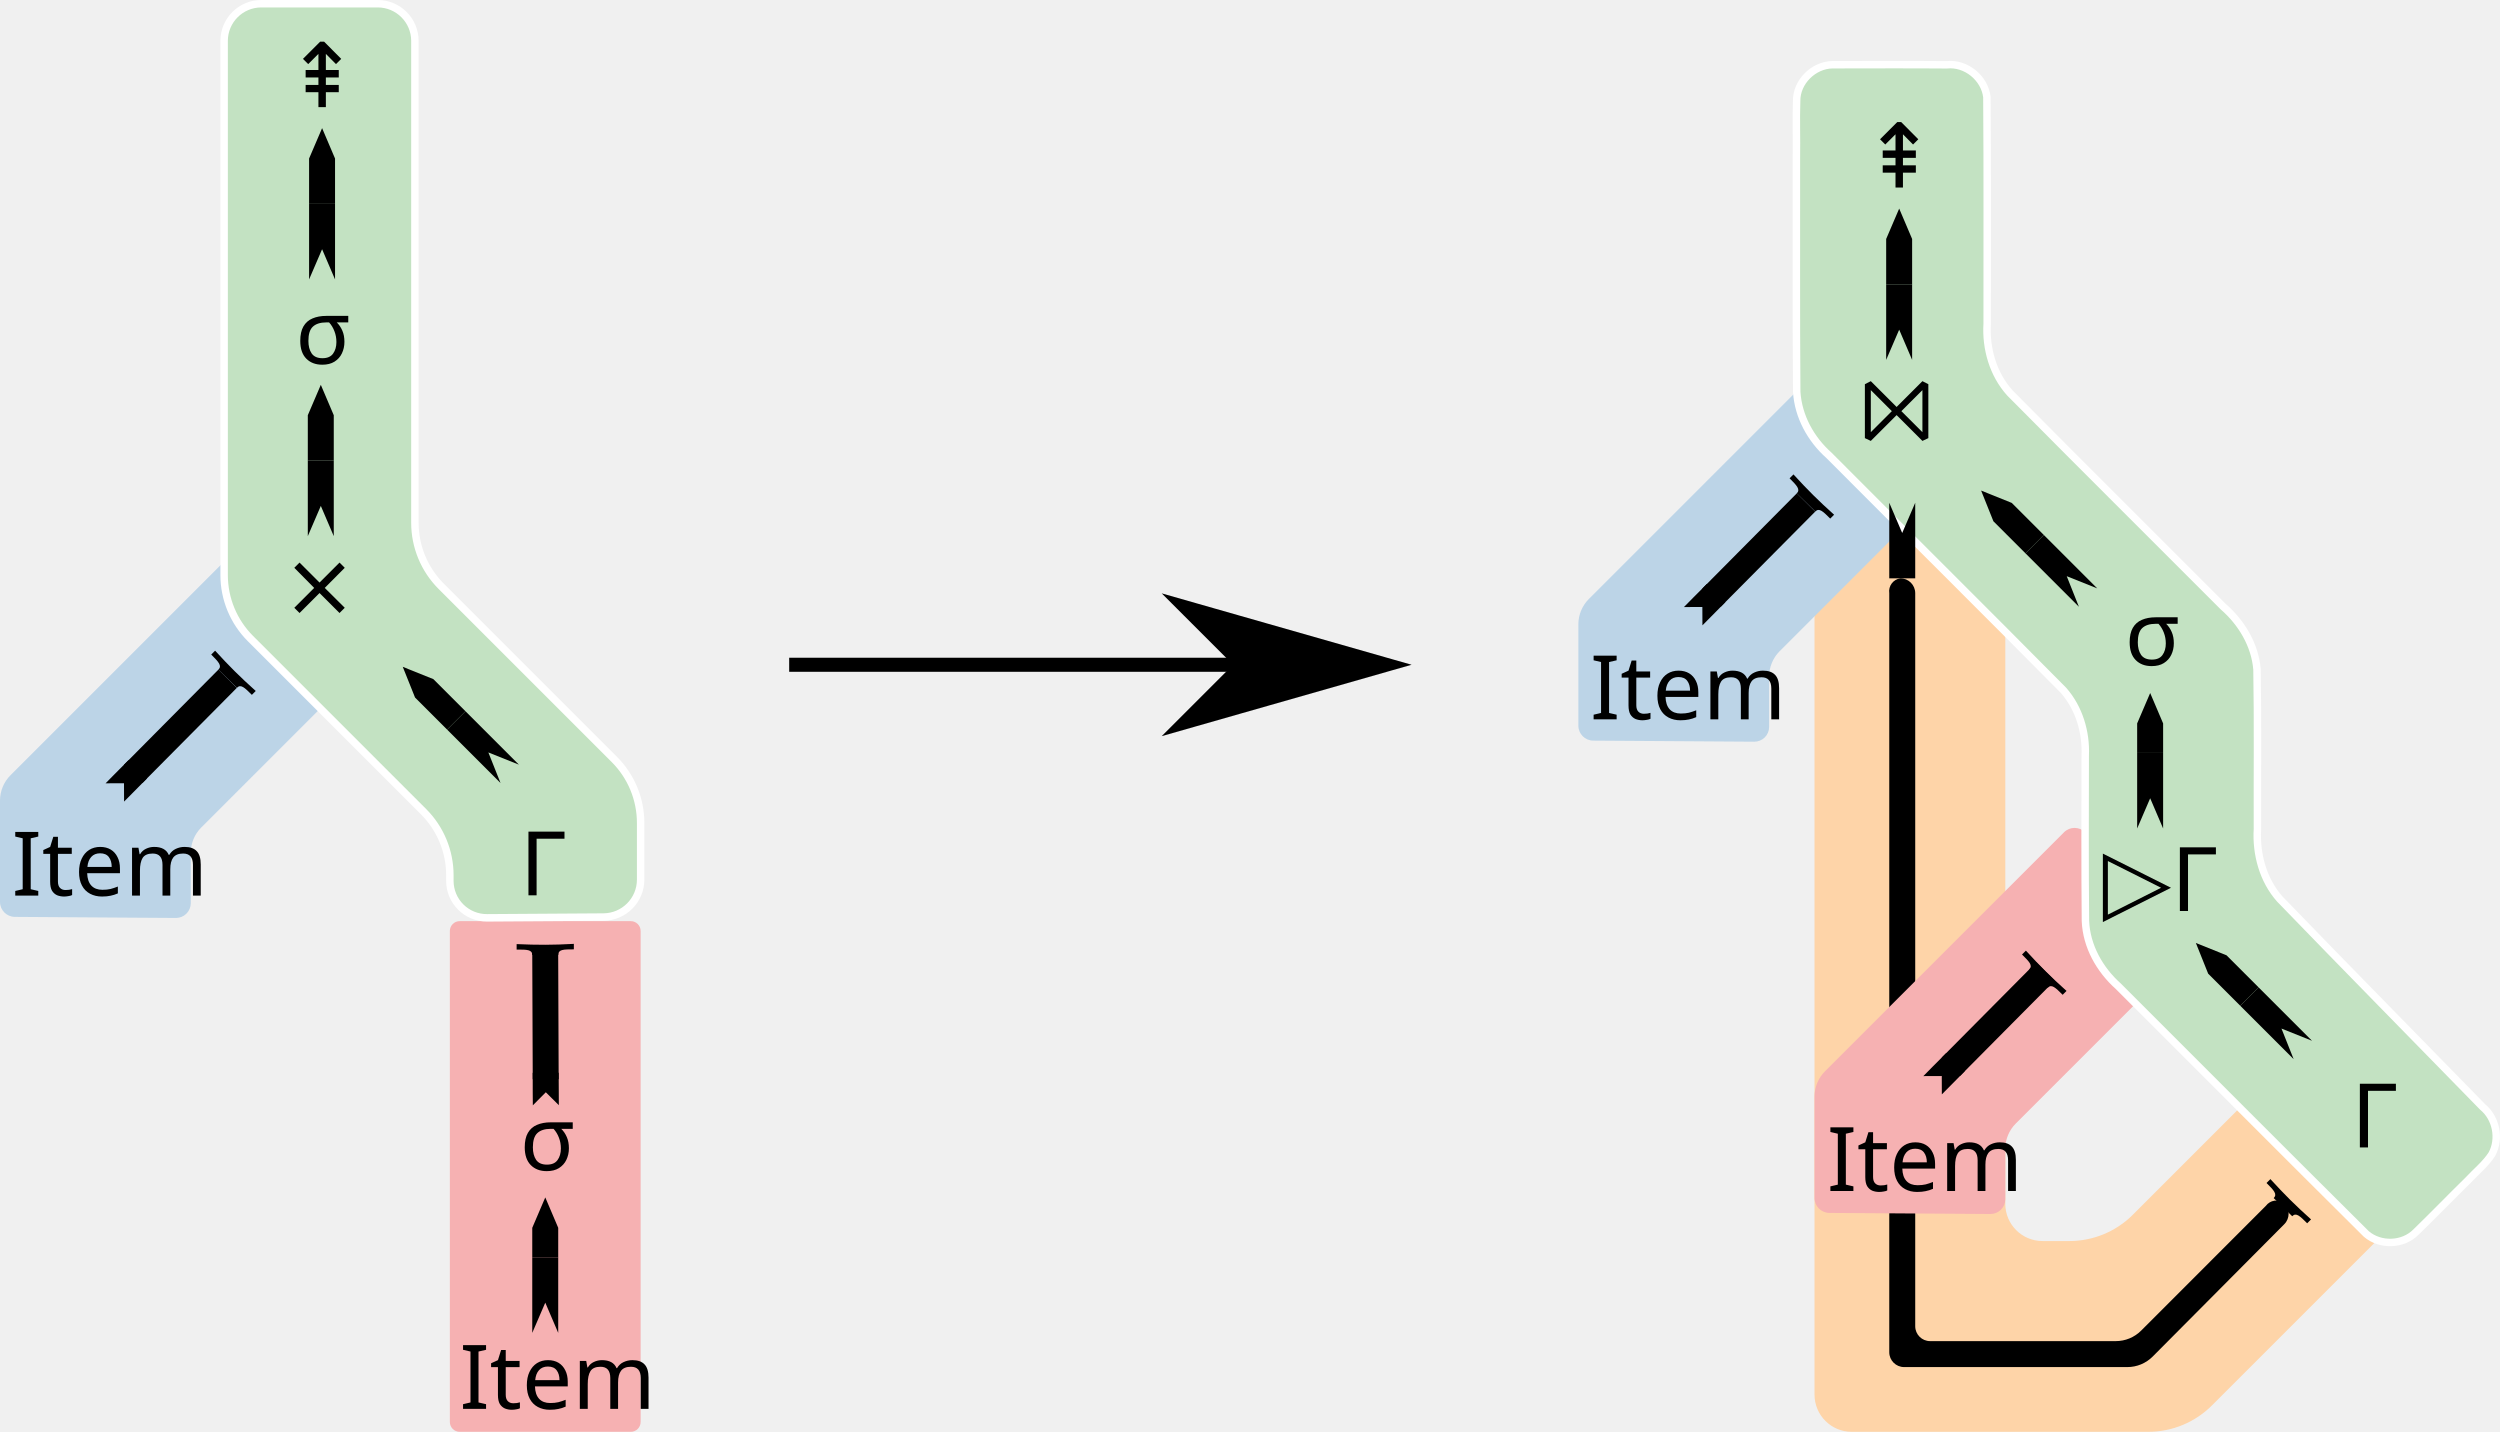
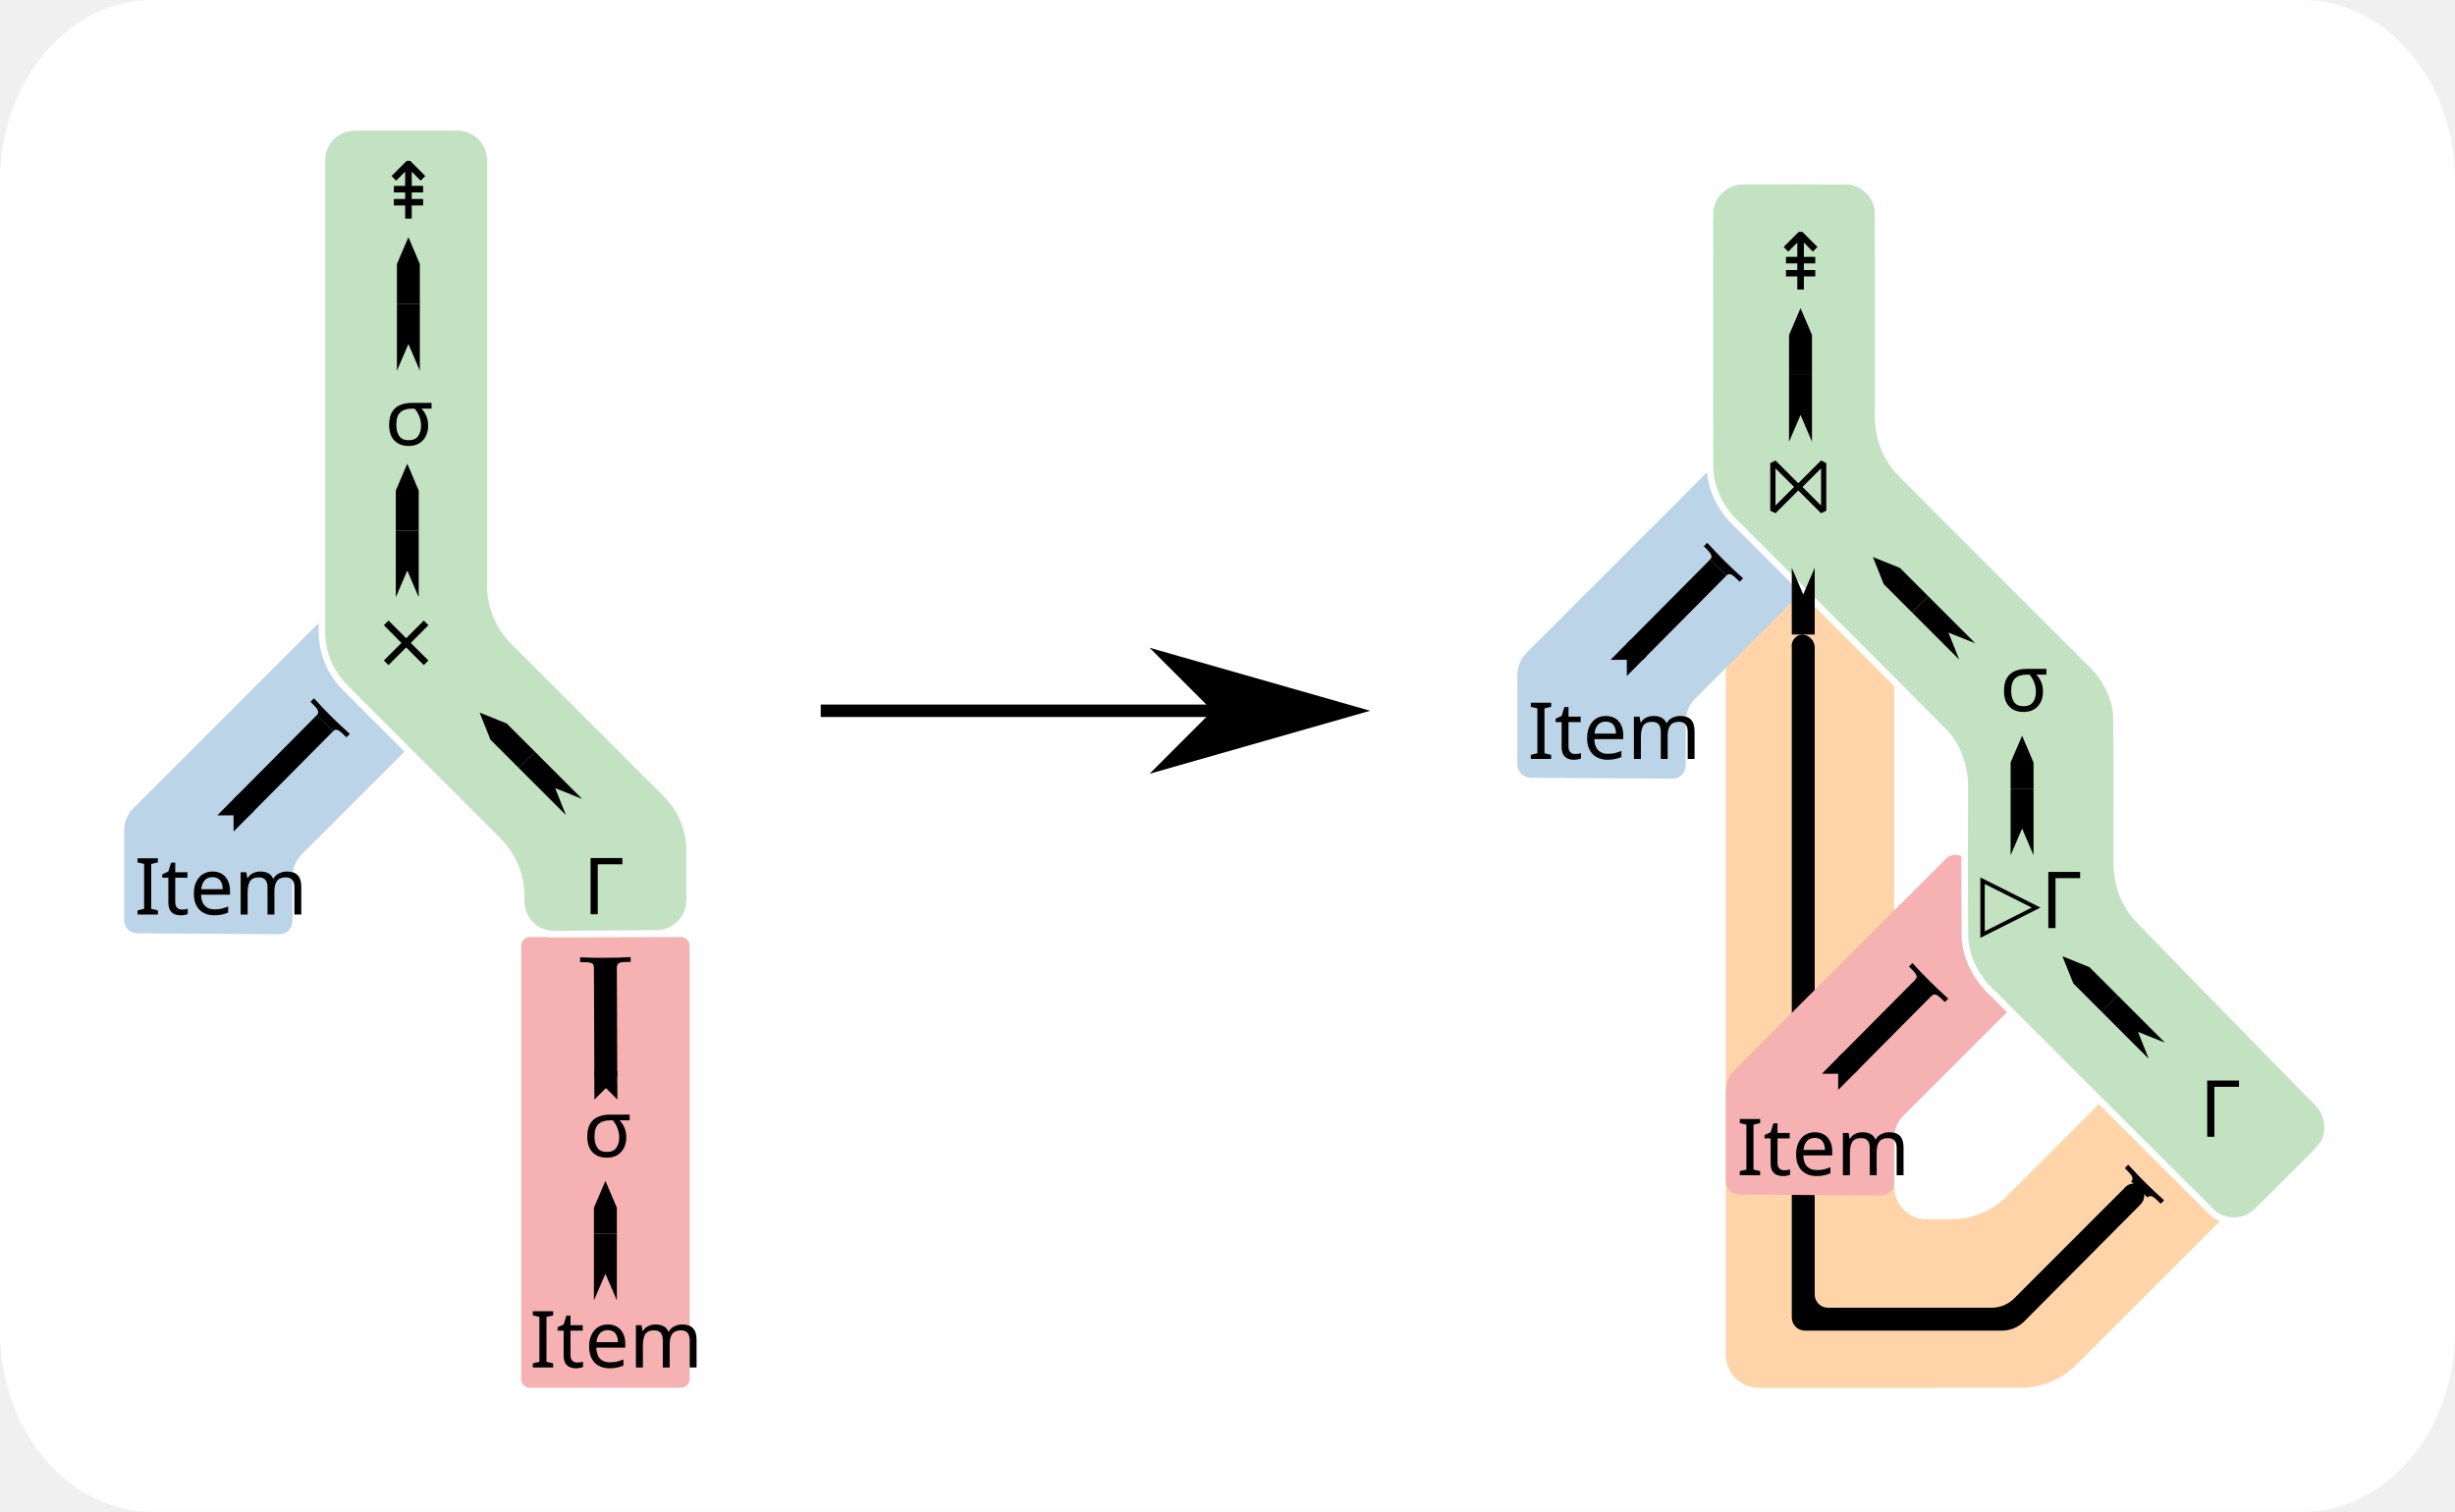
- <svg xmlns="http://www.w3.org/2000/svg" width="88.918mm" height="50.926mm" viewBox="0 0 88.918 50.926" version="1.1" id="svg8">
+ <svg xmlns="http://www.w3.org/2000/svg" width="98.918mm" height="60.926mm" viewBox="0 0 98.918 60.926" version="1.1" id="svg8">
  <defs id="defs2">
    <marker style="overflow:visible" id="Arrow1Lend" refX="0" refY="0" orient="auto">
      <path transform="matrix(-0.8,0,0,-0.8,-10,0)" style="fill:#000000;fill-opacity:1;fill-rule:evenodd;stroke:#000000;stroke-width:1pt;stroke-opacity:1" d="M 0,0 5,-5 -12.5,0 5,5 Z" id="path1453" />
    </marker>
  </defs>
-   <g id="layer1" transform="translate(-53.16135,-79.2604)">
+   <g id="layer1" transform="translate(-48.16143,-74.26021)">
    <g id="g1116" transform="matrix(0.2645833,0,0,0.2645833,14.15141,65.65692)">
+       <rect style="fill:#ffffff;fill-opacity:1;stroke:none;stroke-width:1.872;stroke-linejoin:round;-inkscape-stroke:none;paint-order:markers fill stroke" id="rect1" width="373.863" height="230.272" x="128.542" y="32.516" rx="23.258" ry="27.534" />
      <g id="g1446" transform="translate(359.6143,59.599)">
        <path id="rect3714" style="fill:#fed4a8;fill-opacity:1;fill-rule:evenodd;stroke:none;stroke-width:36.582;stroke-linecap:round;stroke-linejoin:round;paint-order:stroke markers fill" d="m 31.745,49.49 0,116.979 v 12.822 a 5,5 44.999 0 0 5,5 l 39.879,-0.002 a 12.072,12.072 157.5 0 0 8.536,-3.536 l 28.429,-28.427 a 5,5 89.999 0 0 -9e-5,-7.071 l -11.063,-11.062 a 5,5 179.998 0 0 -7.071,1.9e-4 l -20.917,20.917 a 12.071,12.071 157.5 0 1 -8.536,3.536 h -3.611 a 5,5 45 0 1 -5,-5 V 49.49 a 5,5 45 0 0 -5,-5 H 36.745 a 5,5 135 0 0 -5,5 z M 81.622,184.29 c 0.003,-0.646 0.001,-0.001 0,0 z" />
        <path id="rect5619" style="fill:#000000;fill-opacity:1;fill-rule:evenodd;stroke:none;stroke-width:3.486;stroke-linecap:round;stroke-linejoin:round;stroke-dasharray:none;paint-order:stroke markers fill" d="m 41.793,71.558 0,102.031 a 2,2 45 0 0 2,2 h 30.004 a 4.809,4.809 157.418 0 0 3.41,-1.418 l 17.687,-17.789 a 2.007,2.007 89.93 0 0 -0.004,-2.833 1.762,1.762 171.684 0 0 -2.467,0.361 l -16.766,16.774 a 4.827,4.827 157.493 0 1 -3.414,1.415 H 47.283 a 2,2 45 0 1 -2,-2 l 0,-98.541 a 2,2 45 0 0 -2,-2 1.764,1.764 126.69 0 0 -1.49,2 z" />
        <path style="fill:#f6b1b2;fill-opacity:1;stroke:none;stroke-width:1px;stroke-linecap:butt;stroke-linejoin:miter;stroke-opacity:1" d="m -304.681,21.465 -32.127,32.127 a 4.828,4.828 112.5 0 0 -1.414,3.414 l 0,13.617 a 2.013,2.013 45.192 0 0 2,2.013 l 21.645,0.145 a 1.987,1.987 135.192 0 0 2,-1.987 v -6.766 a 4.828,4.828 112.5 0 1 1.414,-3.414 l 22.816,-22.816 a 2,2 90 0 0 0,-2.828 l -13.506,-13.506 a 2,2 4.3273286e-6 0 0 -2.828,0 z" transform="translate(369.9667,82.2298)" id="path4148-4" class="UnoptimicedTransforms" />
        <path style="fill:#bcd4e7;fill-opacity:1;stroke:none;stroke-width:1px;stroke-linecap:butt;stroke-linejoin:miter;stroke-opacity:1" d="m -304.681,21.465 -32.127,32.127 a 4.828,4.828 112.5 0 0 -1.414,3.414 l 0,13.617 a 2.013,2.013 45.192 0 0 2,2.013 l 21.645,0.145 a 1.987,1.987 135.192 0 0 2,-1.987 v -6.766 a 4.828,4.828 112.5 0 1 1.414,-3.414 l 22.816,-22.816 a 2,2 90 0 0 0,-2.828 l -13.506,-13.506 a 2,2 4.3273286e-6 0 0 -2.828,0 z" transform="translate(338.2217,18.7398)" id="path4148" class="UnoptimicedTransforms" />
        <path id="rect3714-4-7-6" style="fill:#c3e2c2;fill-opacity:1;fill-rule:evenodd;stroke:none;stroke-width:29.825;stroke-linecap:round;stroke-linejoin:round;paint-order:stroke markers fill" d="M 29.302,5.502 V 43.649 a 12.071,12.071 67.5 0 0 3.536,8.536 l 31.741,31.741 a 12.071,12.071 67.5 0 1 3.536,8.536 v 22.467 a 12.071,12.071 67.5 0 0 3.536,8.536 l 33.931,33.931 a 5,5 1.2262891e-5 0 0 7.071,0 l 9.263,-9.263 a 5.057,5.057 90.324 0 0 0.04,-7.111 L 94.772,113.217 A 12.267,12.267 67.824 0 1 91.276,104.641 V 82.956 A 12.071,12.071 67.5 0 0 87.741,74.42 L 58.482,45.161 A 12.071,12.071 67.5 0 1 54.946,36.626 V 5.502 a 5,5 45 0 0 -5,-5 H 34.302 a 5,5 135 0 0 -5,5 z" />
        <path id="rect3714-4-7-6-9" style="fill:none;fill-opacity:1;fill-rule:evenodd;stroke:#ffffff;stroke-width:1;stroke-linecap:round;stroke-linejoin:round;stroke-dasharray:none;paint-order:stroke markers fill" d="m 34.186,0.517 c -2.566,0.027 -4.884,2.304 -4.844,4.895 -0.088,2.476 0.011,4.957 -0.031,7.436 0.017,10.55 -0.044,21.101 0.043,31.65 0.2,3.285 1.886,6.349 4.323,8.518 10.5,10.54 21.07,21.015 31.532,31.593 2.099,2.392 3.064,5.617 2.927,8.77 -0.009,7.414 -0.046,14.831 0.028,22.245 0.138,3.395 1.919,6.543 4.422,8.775 11.109,11.098 22.19,22.227 33.331,33.292 1.879,1.613 4.942,1.52 6.687,-0.259 2.356,-2.288 4.64,-4.651 6.986,-6.95 1.078,-1.168 2.367,-2.181 3.225,-3.529 1.109,-2.07 0.564,-4.828 -1.246,-6.325 -9.086,-9.316 -18.222,-18.585 -27.264,-27.943 -2.277,-2.553 -3.222,-6.069 -3.02,-9.441 -0.027,-7.145 0.065,-14.293 -0.058,-21.436 -0.269,-3.294 -2.078,-6.298 -4.54,-8.441 C 77.127,63.786 67.52,54.251 58,44.631 c -2.256,-2.507 -3.247,-5.962 -3.045,-9.295 -0.013,-10.157 0.042,-20.316 -0.039,-30.472 -0.293,-2.558 -2.812,-4.622 -5.388,-4.336 -5.114,-0.042 -10.228,-0.015 -15.342,-0.01 z" />
        <g id="g5779-4" transform="rotate(-45,-15.96712,-202.3968)">
-           <polygon points="131.99,110.27 128.5,110.27 128.5,107.66 130.25,105.91 131.99,107.66 " id="polygon108-5-1-3" transform="matrix(1,0,0,2.335111,-303.1911,-152.7612)" />
-           <polygon points="128.5,150.61 131.99,150.61 131.99,153.22 131.99,154.96 130.25,153.22 128.5,154.96 128.5,153.22 " id="polygon110-7-3" transform="matrix(1,0,0,2.335111,-303.1911,-246.9596)" />
+           <polygon points="128.5,107.66 130.25,105.91 131.99,107.66 131.99,110.27 128.5,110.27 " id="polygon108-5-1-3" transform="matrix(1,0,0,2.335111,-303.1911,-152.7612)" />
+           <polygon points="131.99,153.22 131.99,154.96 130.25,153.22 128.5,154.96 128.5,153.22 128.5,150.61 131.99,150.61 " id="polygon110-7-3" transform="matrix(1,0,0,2.335111,-303.1911,-246.9596)" />
        </g>
        <g id="g5779-3" transform="rotate(-45,-103.8092,-197.9563)">
-           <polygon points="130.25,105.91 131.99,107.66 131.99,110.27 128.5,110.27 128.5,107.66 " id="polygon108-5-1-8" transform="matrix(1,0,0,2.335111,-303.1911,-152.7612)" />
-           <polygon points="128.5,150.61 131.99,150.61 131.99,153.22 131.99,154.96 130.25,153.22 128.5,154.96 128.5,153.22 " id="polygon110-7-60" transform="matrix(1,0,0,2.335111,-303.1911,-246.9596)" />
+           <polygon points="131.99,110.27 128.5,110.27 128.5,107.66 130.25,105.91 131.99,107.66 " id="polygon108-5-1-8" transform="matrix(1,0,0,2.335111,-303.1911,-152.7612)" />
+           <polygon points="131.99,153.22 131.99,154.96 130.25,153.22 128.5,154.96 128.5,153.22 128.5,150.61 131.99,150.61 " id="polygon110-7-60" transform="matrix(1,0,0,2.335111,-303.1911,-246.9596)" />
        </g>
-         <polygon points="131.99,107.66 131.99,110.27 128.5,110.27 128.5,107.66 130.25,105.91 " id="polygon108-5-1-8-8" transform="matrix(1,0,0,2.335111,-87.12293,-227.4568)" />
-         <polygon points="130.25,153.22 128.5,154.96 128.5,153.22 128.5,150.61 131.99,150.61 131.99,153.22 131.99,154.96 " id="polygon110-7-60-8" transform="matrix(1,0,0,2.335111,-87.12293,-321.6552)" />
-         <polygon points="128.5,154.96 128.5,153.22 128.5,150.61 131.99,150.61 131.99,153.22 131.99,154.96 130.25,153.22 " id="polygon110-7-60-8-7" transform="matrix(-1,0,0,-2.335111,173.7827,421.2495)" />
+         <polygon points="128.5,110.27 128.5,107.66 130.25,105.91 131.99,107.66 131.99,110.27 " id="polygon108-5-1-8-8" transform="matrix(1,0,0,2.335111,-87.12293,-227.4568)" />
+         <polygon points="128.5,153.22 128.5,150.61 131.99,150.61 131.99,153.22 131.99,154.96 130.25,153.22 128.5,154.96 " id="polygon110-7-60-8" transform="matrix(1,0,0,2.335111,-87.12293,-321.6552)" />
+         <polygon points="128.5,150.61 131.99,150.61 131.99,153.22 131.99,154.96 130.25,153.22 128.5,154.96 128.5,153.22 " id="polygon110-7-60-8-7" transform="matrix(-1,0,0,-2.335111,173.7827,421.2495)" />
        <g id="g7125">
          <path id="polygon108-5-1-9" transform="matrix(1,0,0,2.335111,-53.38293,-162.3353)" d="M 131.99,109.358 H 128.5 V 107.66 l 1.75,-1.75 1.74,1.75 z" />
        </g>
-         <polygon points="131.99,150.61 131.99,153.22 131.99,154.96 130.25,153.22 128.5,154.96 128.5,153.22 128.5,150.61 " id="polygon110-7-6" transform="matrix(1,0,0,2.335111,-53.38293,-258.6624)" />
+         <polygon points="131.99,154.96 130.25,153.22 128.5,154.96 128.5,153.22 128.5,150.61 131.99,150.61 131.99,153.22 " id="polygon110-7-6" transform="matrix(1,0,0,2.335111,-53.38293,-258.6624)" />
        <text xml:space="preserve" style="font-style:normal;font-variant:normal;font-weight:normal;font-stretch:normal;font-size:12px;line-height:1.25;font-family:'Libertinus Sans';-inkscape-font-specification:'Libertinus Sans';letter-spacing:0px;word-spacing:0px" x="70.477" y="114.282" id="text1185">
          <tspan id="tspan1183" x="70.477" y="114.282" style="font-style:normal;font-variant:normal;font-weight:normal;font-stretch:normal;font-family:'Libertinus Sans';-inkscape-font-specification:'Libertinus Sans'">▷Γ </tspan>
        </text>
        <text xml:space="preserve" style="font-style:normal;font-variant:normal;font-weight:normal;font-stretch:normal;font-size:12px;line-height:1.25;font-family:'Libertinus Sans';-inkscape-font-specification:'Libertinus Sans';letter-spacing:0px;word-spacing:0px" x="103.898" y="146.063" id="text1185-1">
          <tspan id="tspan1183-59" x="103.898" y="146.063" style="font-style:normal;font-variant:normal;font-weight:normal;font-stretch:normal;font-family:'Libertinus Sans';-inkscape-font-specification:'Libertinus Sans'">Γ </tspan>
        </text>
        <text xml:space="preserve" style="font-style:normal;font-variant:normal;font-weight:normal;font-stretch:normal;font-size:12px;line-height:1.25;font-family:'Libertinus Sans';-inkscape-font-specification:'Libertinus Sans';letter-spacing:0px;word-spacing:0px" x="73.453" y="81.235" id="text1279">
          <tspan id="tspan1277" x="73.453" y="81.235" style="font-style:normal;font-variant:normal;font-weight:normal;font-stretch:normal;font-family:'Libertinus Sans';-inkscape-font-specification:'Libertinus Sans'">σ</tspan>
        </text>
        <text xml:space="preserve" style="font-style:normal;font-variant:normal;font-weight:normal;font-stretch:normal;font-size:12px;line-height:1.25;font-family:'Libertinus Sans';-inkscape-font-specification:'Libertinus Sans';letter-spacing:0px;word-spacing:0px" x="38.101" y="17.026" id="text1283">
          <tspan id="tspan1281" x="38.101" y="17.026" style="font-style:normal;font-variant:normal;font-weight:normal;font-stretch:normal;font-family:'Libertinus Sans';-inkscape-font-specification:'Libertinus Sans'">⇞</tspan>
        </text>
        <text xml:space="preserve" style="font-style:normal;font-variant:normal;font-weight:normal;font-stretch:normal;font-size:12px;line-height:1.25;font-family:'Libertinus Sans';-inkscape-font-specification:'Libertinus Sans';letter-spacing:0px;word-spacing:0px" x="37.92" y="50.9" id="text1283-8">
          <tspan id="tspan1281-5" x="37.92" y="50.9" style="font-style:normal;font-variant:normal;font-weight:normal;font-stretch:normal;font-family:'Libertinus Sans';-inkscape-font-specification:'Libertinus Sans'">⨝</tspan>
        </text>
        <text xml:space="preserve" style="font-style:normal;font-variant:normal;font-weight:normal;font-stretch:normal;font-size:12px;line-height:1.25;font-family:'Libertinus Sans';-inkscape-font-specification:'Libertinus Sans';letter-spacing:0px;word-spacing:0px" x="1.565" y="88.515" id="text2324">
          <tspan id="tspan2322" x="1.565" y="88.515">Item</tspan>
        </text>
        <text xml:space="preserve" style="font-style:normal;font-variant:normal;font-weight:normal;font-stretch:normal;font-size:12px;line-height:1.25;font-family:'Libertinus Sans';-inkscape-font-specification:'Libertinus Sans';letter-spacing:0px;word-spacing:0px" x="33.393" y="151.922" id="text2324-6">
          <tspan id="tspan2322-1" x="33.393" y="151.922">Item</tspan>
        </text>
        <line class="st6" x1="30.602" y1="59.361" x2="17.897" y2="72.163" id="line82-1" style="fill:none;stroke:#000000;stroke-width:3.486;stroke-miterlimit:10;stroke-dasharray:none" />
        <path d="m 93.472,152.87 c 0.522,-0.522 0.024,-1.041 -0.964,-2.029 l 0.522,-0.522 c 1.927,2.108 3.329,3.505 5.462,5.417 l -0.522,0.522 c -0.989,-0.987 -1.488,-1.48 -2.009,-0.949 z" id="path84-7" />
        <path d="m 29.358,58.141 c 0.522,-0.522 0.024,-1.041 -0.964,-2.029 l 0.522,-0.522 c 1.927,2.108 3.329,3.505 5.462,5.417 l -0.522,0.522 c -0.989,-0.987 -1.488,-1.48 -2.009,-0.949 z" id="path84-7-5" />
-         <polygon points="34.98,54.12 37.26,56.76 35.28,58.48 33.96,59.62 34.14,57.16 31.67,56.98 32.99,55.83 " id="polygon86-5" transform="rotate(-4.400404,236.8981,292.6575)" />
+         <polygon points="35.28,58.48 33.96,59.62 34.14,57.16 31.67,56.98 32.99,55.83 34.98,54.12 37.26,56.76 " id="polygon86-5" transform="rotate(-4.400404,236.8981,292.6575)" />
        <g id="g5359-3-9" transform="rotate(-4.400404,940.3581,86.25161)">
          <line class="st6" x1="62.597" y1="54.974" x2="48.947" y2="66.764" id="line82-1-6" style="fill:none;stroke:#000000;stroke-width:3.486;stroke-miterlimit:10" />
          <path d="m 60.447,54.524 c 0.56,-0.48 0.1,-1.01 -0.81,-2.07 l 0.56,-0.48 c 1.76,2.25 3.05,3.75 5.03,5.82 l -0.56,0.48 c -0.91,-1.06 -1.37,-1.59 -1.93,-1.1 z" id="path84-7-2" />
-           <polygon points="34.98,54.12 37.26,56.76 35.28,58.48 33.96,59.62 34.14,57.16 31.67,56.98 32.99,55.83 " id="polygon86-5-1" transform="translate(13.48695,10.75358)" />
+           <polygon points="35.28,58.48 33.96,59.62 34.14,57.16 31.67,56.98 32.99,55.83 34.98,54.12 37.26,56.76 " id="polygon86-5-1" transform="translate(13.48695,10.75358)" />
        </g>
      </g>
      <text xml:space="preserve" style="font-style:normal;font-variant:normal;font-weight:normal;font-stretch:normal;font-size:12px;line-height:1.25;font-family:'Libertinus Sans';-inkscape-font-specification:'Libertinus Sans';letter-spacing:0px;word-spacing:0px" x="554.933" y="31.926" id="text1185-7">
        <tspan id="tspan1183-5" x="554.933" y="31.926" />
      </text>
      <g id="g1365" transform="translate(220.246,-133.93)">
        <g id="g1404" transform="translate(-72.80682,185.3447)">
          <path style="fill:#f6b1b2;fill-opacity:1;fill-rule:evenodd;stroke:none;stroke-width:1;stroke-linecap:square;stroke-linejoin:miter;stroke-dasharray:none;paint-order:markers stroke fill" id="rect62852" width="25.645" height="68.648" x="60.473" y="123.827" d="m 61.796,123.827 h 22.999 a 1.323,1.323 45 0 1 1.323,1.323 v 66.002 a 1.323,1.323 135 0 1 -1.323,1.323 H 61.796 A 1.323,1.323 45 0 1 60.473,191.152 V 125.15 a 1.323,1.323 135 0 1 1.323,-1.323 z" />
          <path style="fill:#bcd4e7;fill-opacity:1;stroke:none;stroke-width:1px;stroke-linecap:butt;stroke-linejoin:miter;stroke-opacity:1" d="m -304.681,21.465 -32.127,32.127 a 4.828,4.828 112.5 0 0 -1.414,3.414 l 0,13.617 a 2.013,2.013 45.192 0 0 2,2.013 l 21.645,0.145 a 1.987,1.987 135.192 0 0 2,-1.987 v -6.766 a 4.828,4.828 112.5 0 1 1.414,-3.414 l 22.816,-22.816 a 2,2 90 0 0 0,-2.828 l -13.506,-13.506 a 2,2 4.3273286e-6 0 0 -2.828,0 z" transform="translate(338.2217,50.61766)" id="path4148-8" class="UnoptimicedTransforms" />
          <path id="path4148-4-4" style="fill:#c3e2c2;fill-opacity:1;stroke:#ffffff;stroke-width:1px;stroke-linecap:butt;stroke-linejoin:miter;stroke-opacity:1" class="UnoptimicedTransforms" d="m -282.234,-45.118 0,71.804 a 12.071,12.071 112.5 0 1 -3.536,8.536 l -23.273,23.273 a 12.071,12.071 112.5 0 0 -3.536,8.536 v 0.766 a 4.967,4.967 135.192 0 1 -5,4.966 l -15.645,-0.105 a 5.034,5.034 45.192 0 1 -5,-5.034 v -7.617 a 12.071,12.071 112.5 0 1 3.536,-8.536 l 23.273,-23.273 a 12.071,12.071 112.5 0 0 3.536,-8.536 v -64.78 a 5,5 135 0 1 5,-5 l 15.645,0 a 5,5 45 0 1 5,5 z" transform="matrix(-1,0,0,1,-252.1049,50.61766)" />
          <g id="g5779-3-2" transform="rotate(-45,-65.32918,-182.0173)">
-             <polygon points="131.99,110.27 128.5,110.27 128.5,107.66 130.25,105.91 131.99,107.66 " id="polygon108-5-1-8-2" transform="matrix(1,0,0,2.335111,-303.1911,-152.7612)" />
-             <polygon points="128.5,150.61 131.99,150.61 131.99,153.22 131.99,154.96 130.25,153.22 128.5,154.96 128.5,153.22 " id="polygon110-7-60-4" transform="matrix(1,0,0,2.335111,-303.1911,-246.9596)" />
+             <polygon points="128.5,107.66 130.25,105.91 131.99,107.66 131.99,110.27 128.5,110.27 " id="polygon108-5-1-8-2" transform="matrix(1,0,0,2.335111,-303.1911,-152.7612)" />
+             <polygon points="131.99,153.22 131.99,154.96 130.25,153.22 128.5,154.96 128.5,153.22 128.5,150.61 131.99,150.61 " id="polygon110-7-60-4" transform="matrix(1,0,0,2.335111,-303.1911,-246.9596)" />
          </g>
-           <polygon points="128.5,110.27 128.5,107.66 130.25,105.91 131.99,107.66 131.99,110.27 " id="polygon108-5-1-8-8-6" transform="matrix(1,0,0,2.335111,-87.12293,-195.579)" />
-           <polygon points="130.25,153.22 128.5,154.96 128.5,153.22 128.5,150.61 131.99,150.61 131.99,153.22 131.99,154.96 " id="polygon110-7-60-8-76" transform="matrix(1,0,0,2.335111,-87.12293,-289.7774)" />
+           <polygon points="130.25,105.91 131.99,107.66 131.99,110.27 128.5,110.27 128.5,107.66 " id="polygon108-5-1-8-8-6" transform="matrix(1,0,0,2.335111,-87.12293,-195.579)" />
+           <polygon points="128.5,153.22 128.5,150.61 131.99,150.61 131.99,153.22 131.99,154.96 130.25,153.22 128.5,154.96 " id="polygon110-7-60-8-76" transform="matrix(1,0,0,2.335111,-87.12293,-289.7774)" />
          <text xml:space="preserve" style="font-style:normal;font-variant:normal;font-weight:normal;font-stretch:normal;font-size:12px;line-height:1.25;font-family:'Libertinus Sans';-inkscape-font-specification:'Libertinus Sans';letter-spacing:0px;word-spacing:0px" x="69.881" y="120.357" id="text1185-1-6">
            <tspan id="tspan1183-59-1" x="69.881" y="120.357" style="font-style:normal;font-variant:normal;font-weight:normal;font-stretch:normal;font-family:'Libertinus Sans';-inkscape-font-specification:'Libertinus Sans'">Γ </tspan>
          </text>
          <text xml:space="preserve" style="font-style:normal;font-variant:normal;font-weight:normal;font-stretch:normal;font-size:12px;line-height:1.25;font-family:'Libertinus Sans';-inkscape-font-specification:'Libertinus Sans';letter-spacing:0px;word-spacing:0px" x="39.708" y="48.903" id="text1283-1">
            <tspan id="tspan1281-4" x="39.708" y="48.903" style="font-style:normal;font-variant:normal;font-weight:normal;font-stretch:normal;font-family:'Libertinus Sans';-inkscape-font-specification:'Libertinus Sans'">σ</tspan>
          </text>
          <text xml:space="preserve" style="font-style:normal;font-variant:normal;font-weight:normal;font-stretch:normal;font-size:12px;line-height:1.25;font-family:'Libertinus Sans';-inkscape-font-specification:'Libertinus Sans';letter-spacing:0px;word-spacing:0px" x="37.92" y="82.778" id="text1283-8-0">
            <tspan id="tspan1281-5-3" x="37.92" y="82.778" style="font-style:normal;font-variant:normal;font-weight:normal;font-stretch:normal;font-family:'Libertinus Sans';-inkscape-font-specification:'Libertinus Sans'">⨯</tspan>
          </text>
-           <polygon points="130.25,105.91 131.99,107.66 131.99,110.27 128.5,110.27 128.5,107.66 " id="polygon108-5-1-8-8-1" transform="matrix(1,0,0,2.335111,-86.95121,-230.0861)" />
-           <polygon points="130.25,153.22 128.5,154.96 128.5,153.22 128.5,150.61 131.99,150.61 131.99,153.22 131.99,154.96 " id="polygon110-7-60-8-8" transform="matrix(1,0,0,2.335111,-86.95121,-324.2845)" />
+           <polygon points="131.99,110.27 128.5,110.27 128.5,107.66 130.25,105.91 131.99,107.66 " id="polygon108-5-1-8-8-1" transform="matrix(1,0,0,2.335111,-86.95121,-230.0861)" />
+           <polygon points="128.5,153.22 128.5,150.61 131.99,150.61 131.99,153.22 131.99,154.96 130.25,153.22 128.5,154.96 " id="polygon110-7-60-8-8" transform="matrix(1,0,0,2.335111,-86.95121,-324.2845)" />
          <text xml:space="preserve" style="font-style:normal;font-variant:normal;font-weight:normal;font-stretch:normal;font-size:12px;line-height:1.25;font-family:'Libertinus Sans';-inkscape-font-specification:'Libertinus Sans';letter-spacing:0px;word-spacing:0px" x="38.272" y="14.396" id="text1283-5">
            <tspan id="tspan1281-9" x="38.272" y="14.396" style="font-style:normal;font-variant:normal;font-weight:normal;font-stretch:normal;font-family:'Libertinus Sans';-inkscape-font-specification:'Libertinus Sans'">⇞</tspan>
          </text>
          <text xml:space="preserve" style="font-style:normal;font-variant:normal;font-weight:normal;font-stretch:normal;font-size:12px;line-height:1.25;font-family:'Libertinus Sans';-inkscape-font-specification:'Libertinus Sans';letter-spacing:0px;word-spacing:0px" x="1.565" y="120.393" id="text2324-1">
            <tspan id="tspan2322-4" x="1.565" y="120.393">Item</tspan>
          </text>
          <line class="st6" x1="30.602" y1="91.238" x2="17.897" y2="104.041" id="line82-1-3" style="fill:none;stroke:#000000;stroke-width:3.486;stroke-miterlimit:10;stroke-dasharray:none" />
          <path d="m 29.358,90.019 c 0.522,-0.522 0.024,-1.041 -0.964,-2.029 l 0.522,-0.522 c 1.927,2.108 3.329,3.505 5.462,5.417 l -0.522,0.522 c -0.989,-0.987 -1.488,-1.48 -2.009,-0.949 z" id="path84-7-5-8" />
-           <polygon points="34.98,54.12 37.26,56.76 35.28,58.48 33.96,59.62 34.14,57.16 31.67,56.98 32.99,55.83 " id="polygon86-5-4" transform="rotate(-4.400404,651.7621,308.5964)" />
+           <polygon points="35.28,58.48 33.96,59.62 34.14,57.16 31.67,56.98 32.99,55.83 34.98,54.12 37.26,56.76 " id="polygon86-5-4" transform="rotate(-4.400404,651.7621,308.5964)" />
          <g id="g62748" transform="translate(-3.567145,75.98886)">
            <g id="g7125-4">
              <g id="g62738">
                <path id="polygon108-5-1-9-4" transform="matrix(1,0,0,2.335111,-53.38293,-162.3353)" d="M 131.99,109.358 H 128.5 V 107.66 l 1.75,-1.75 1.74,1.75 z" />
              </g>
            </g>
            <g id="g62741">
-               <polygon points="131.99,150.61 131.99,153.22 131.99,154.96 130.25,153.22 128.5,154.96 128.5,153.22 128.5,150.61 " id="polygon110-7-6-5" transform="matrix(1,0,0,2.335111,-53.38293,-258.6624)" />
+               <polygon points="131.99,154.96 130.25,153.22 128.5,154.96 128.5,153.22 128.5,150.61 131.99,150.61 131.99,153.22 " id="polygon110-7-6-5" transform="matrix(1,0,0,2.335111,-53.38293,-258.6624)" />
            </g>
          </g>
          <text xml:space="preserve" style="font-style:normal;font-variant:normal;font-weight:normal;font-stretch:normal;font-size:12px;line-height:1.25;font-family:'Libertinus Sans';-inkscape-font-specification:'Libertinus Sans';letter-spacing:0px;word-spacing:0px" x="69.881" y="157.309" id="text1279-1">
            <tspan id="tspan1277-6" x="69.881" y="157.309" style="font-style:normal;font-variant:normal;font-weight:normal;font-stretch:normal;font-family:'Libertinus Sans';-inkscape-font-specification:'Libertinus Sans'">σ</tspan>
          </text>
          <text xml:space="preserve" style="font-style:normal;font-variant:normal;font-weight:normal;font-stretch:normal;font-size:12px;line-height:1.25;font-family:'Libertinus Sans';-inkscape-font-specification:'Libertinus Sans';letter-spacing:0px;word-spacing:0px" x="61.763" y="189.388" id="text2324-6-0">
            <tspan id="tspan2322-1-3" x="61.763" y="189.388">Item</tspan>
          </text>
          <g id="g5359-3-9-7" transform="rotate(-49.4004,146.2862,79.38558)">
            <line class="st6" x1="62.597" y1="54.974" x2="48.947" y2="66.764" id="line82-1-6-6" style="fill:none;stroke:#000000;stroke-width:3.486;stroke-miterlimit:10" />
            <path d="m 60.447,54.524 c 0.56,-0.48 0.1,-1.01 -0.81,-2.07 l 0.56,-0.48 c 1.76,2.25 3.05,3.75 5.03,5.82 l -0.56,0.48 c -0.91,-1.06 -1.37,-1.59 -1.93,-1.1 z" id="path84-7-2-3" />
-             <polygon points="31.67,56.98 32.99,55.83 34.98,54.12 37.26,56.76 35.28,58.48 33.96,59.62 34.14,57.16 " id="polygon86-5-1-9" transform="translate(13.48695,10.75358)" />
+             <polygon points="34.98,54.12 37.26,56.76 35.28,58.48 33.96,59.62 34.14,57.16 31.67,56.98 32.99,55.83 " id="polygon86-5-1-9" transform="translate(13.48695,10.75358)" />
          </g>
        </g>
        <text xml:space="preserve" style="font-style:normal;font-variant:normal;font-weight:normal;font-stretch:normal;font-size:12px;line-height:1.25;font-family:'Libertinus Sans';-inkscape-font-specification:'Libertinus Sans';letter-spacing:0px;word-spacing:0px" x="554.933" y="63.804" id="text1185-7-2">
          <tspan id="tspan1183-5-3" x="554.933" y="63.804" />
        </text>
      </g>
      <path style="fill:none;stroke:#000000;stroke-width:1.89;stroke-linecap:butt;stroke-linejoin:miter;stroke-miterlimit:4;stroke-dasharray:none;stroke-opacity:1;marker-end:url(#Arrow1Lend)" d="m 253.527,140.776 c 79.286,0 80,0 80,0" id="path1448" />
    </g>
  </g>
  <style type="text/css" id="style2">
	.st0{fill:#F6B1B2;}
	.st1{fill:#FED4A8;}
	.st2{fill:#BCD4E7;}
	.st3{fill:#C3E2C2;}
	.st4{fill:none;stroke:#FFFFFF;stroke-width:0.996;stroke-miterlimit:10;}
	.st5{fill:none;stroke:#000000;stroke-width:0.463;stroke-linejoin:round;stroke-miterlimit:10;}
	.st6{fill:none;stroke:#000000;stroke-width:3.486;stroke-miterlimit:10;}
	.st7{font-family:'Menlo-Bold';}
	.st8{font-size:10.126px;}
	.st9{font-family:'Menlo-Regular';}
	.st10{fill:#387FB9;}
	.st11{fill:#E31F26;}
	.st12{fill:#E22028;}
	.st13{fill:#F57F20;}
	.st14{fill:#4EAF49;}
	.st15{fill:#397FBA;}
	.st16{font-size:11px;}
	.st17{fill:none;stroke:#000000;stroke-width:0.5;stroke-miterlimit:10;}
	.st18{fill:none;stroke:#387FB9;stroke-width:1.841;stroke-linecap:round;stroke-miterlimit:10;}
	.st19{fill:none;stroke:#E31F26;stroke-width:1.841;stroke-linecap:round;stroke-miterlimit:10;}
	.st20{fill:none;stroke:#F57F20;stroke-width:1.841;stroke-linecap:round;stroke-miterlimit:10;}
	.st21{fill:none;stroke:#4EAF49;stroke-width:1.841;stroke-linecap:round;stroke-miterlimit:10;}
</style>
  <style type="text/css" id="style2-8">
	.st0{fill:#F6B1B2;}
	.st1{fill:#FED4A8;}
	.st2{fill:#BCD4E7;}
	.st3{fill:#C3E2C2;}
	.st4{fill:none;stroke:#FFFFFF;stroke-width:0.996;stroke-miterlimit:10;}
	.st5{fill:none;stroke:#000000;stroke-width:0.463;stroke-linejoin:round;stroke-miterlimit:10;}
	.st6{fill:none;stroke:#000000;stroke-width:3.486;stroke-miterlimit:10;}
	.st7{font-family:'Menlo-Bold';}
	.st8{font-size:10.126px;}
	.st9{font-family:'Menlo-Regular';}
	.st10{fill:#387FB9;}
	.st11{fill:#E31F26;}
	.st12{fill:#E22028;}
	.st13{fill:#F57F20;}
	.st14{fill:#4EAF49;}
	.st15{fill:#397FBA;}
	.st16{font-size:11px;}
	.st17{fill:none;stroke:#000000;stroke-width:0.5;stroke-miterlimit:10;}
	.st18{fill:none;stroke:#387FB9;stroke-width:1.841;stroke-linecap:round;stroke-miterlimit:10;}
	.st19{fill:none;stroke:#E31F26;stroke-width:1.841;stroke-linecap:round;stroke-miterlimit:10;}
	.st20{fill:none;stroke:#F57F20;stroke-width:1.841;stroke-linecap:round;stroke-miterlimit:10;}
	.st21{fill:none;stroke:#4EAF49;stroke-width:1.841;stroke-linecap:round;stroke-miterlimit:10;}
</style>
</svg>
